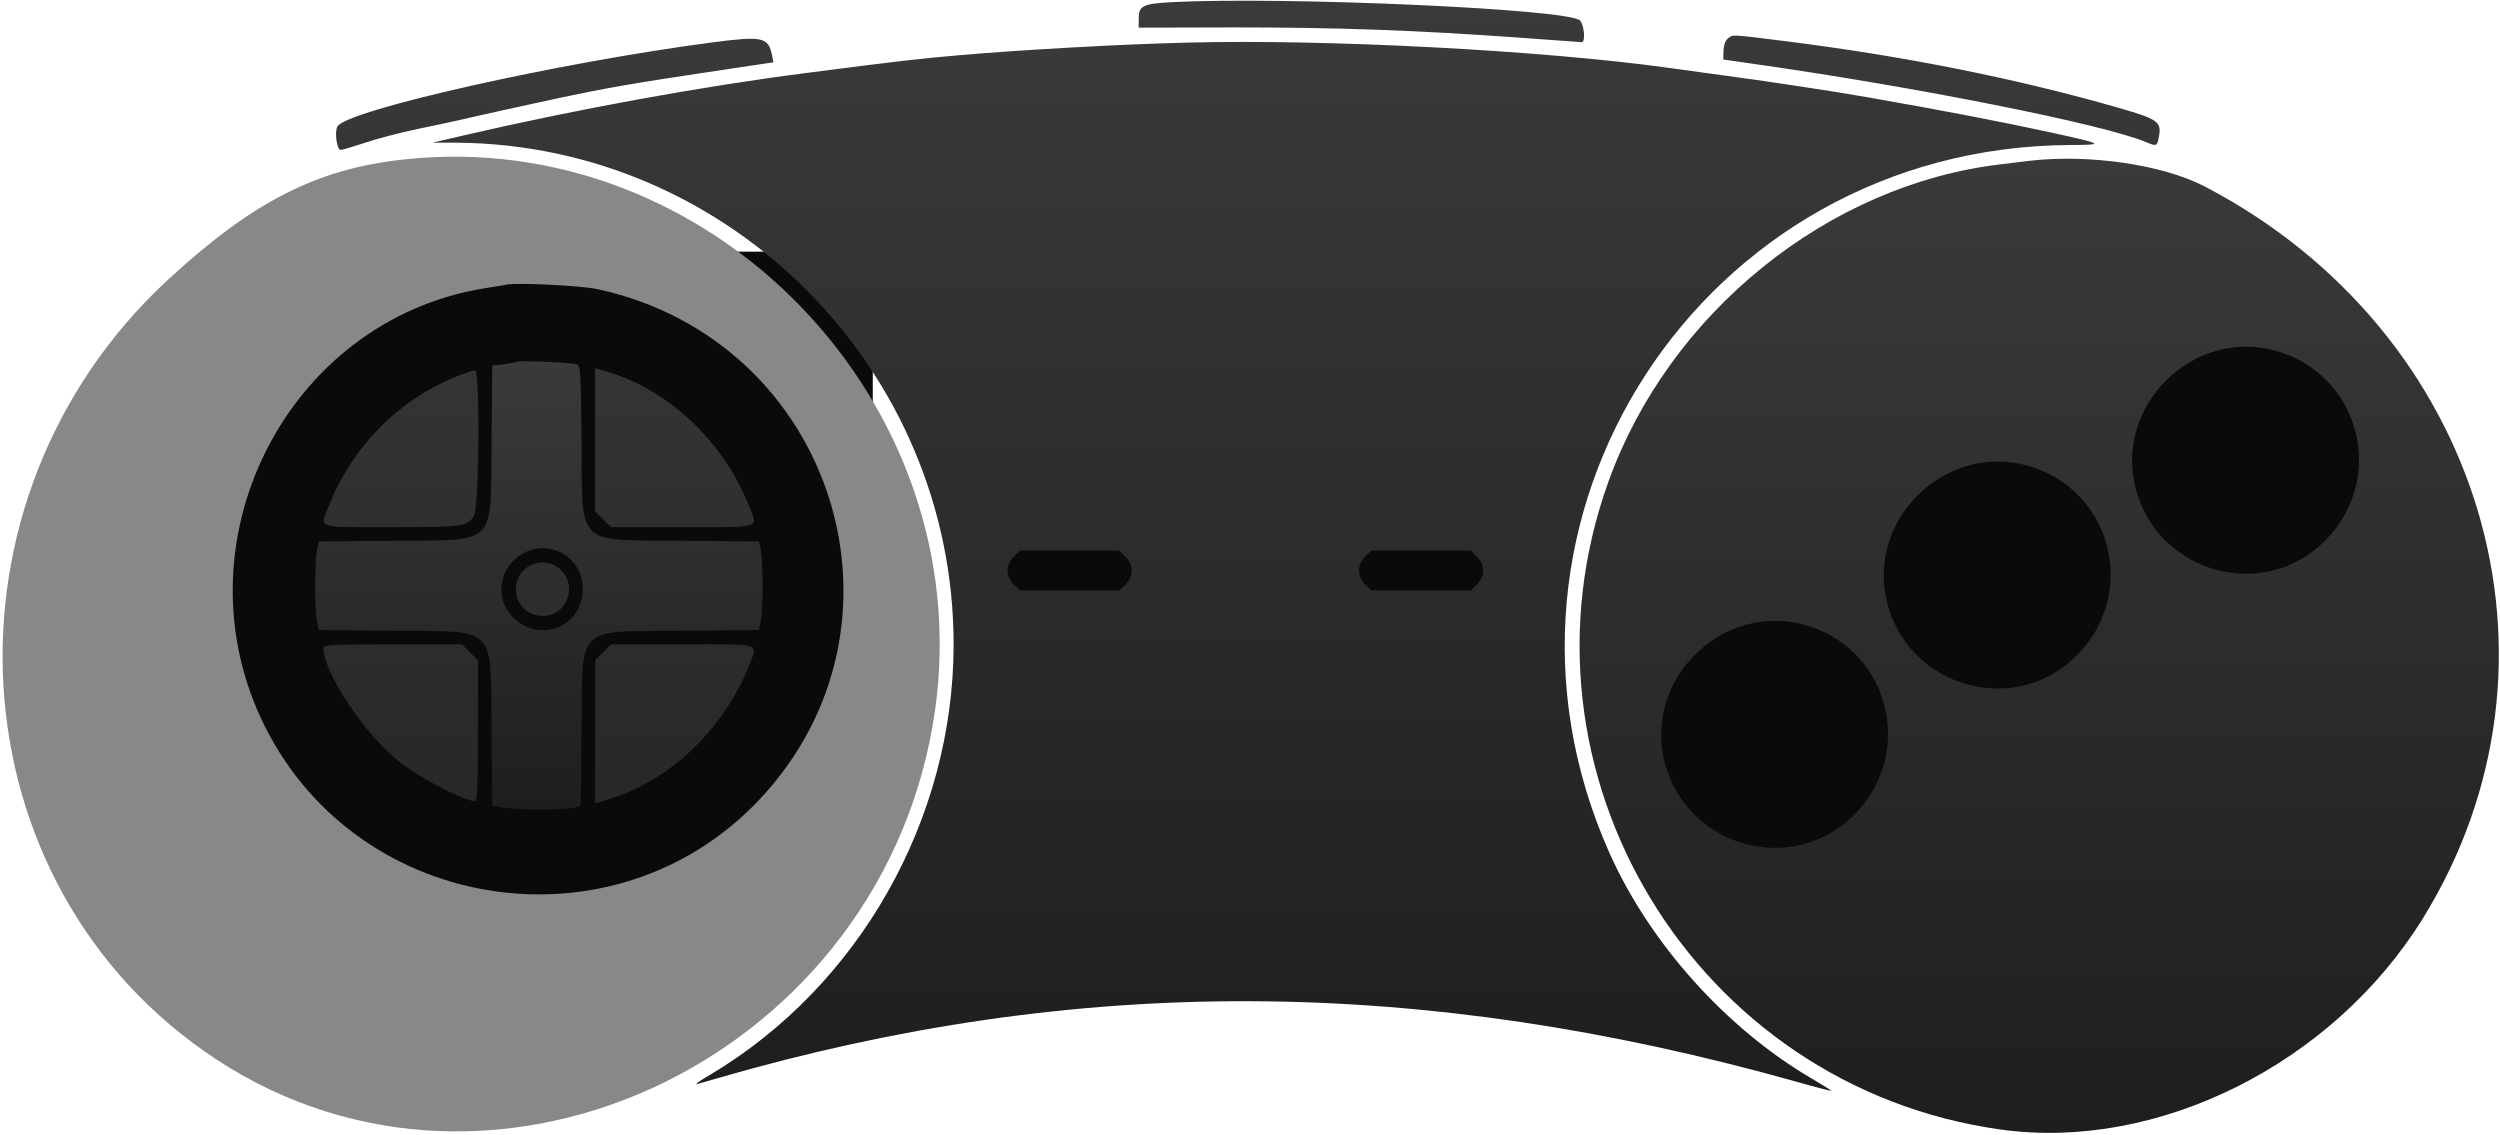
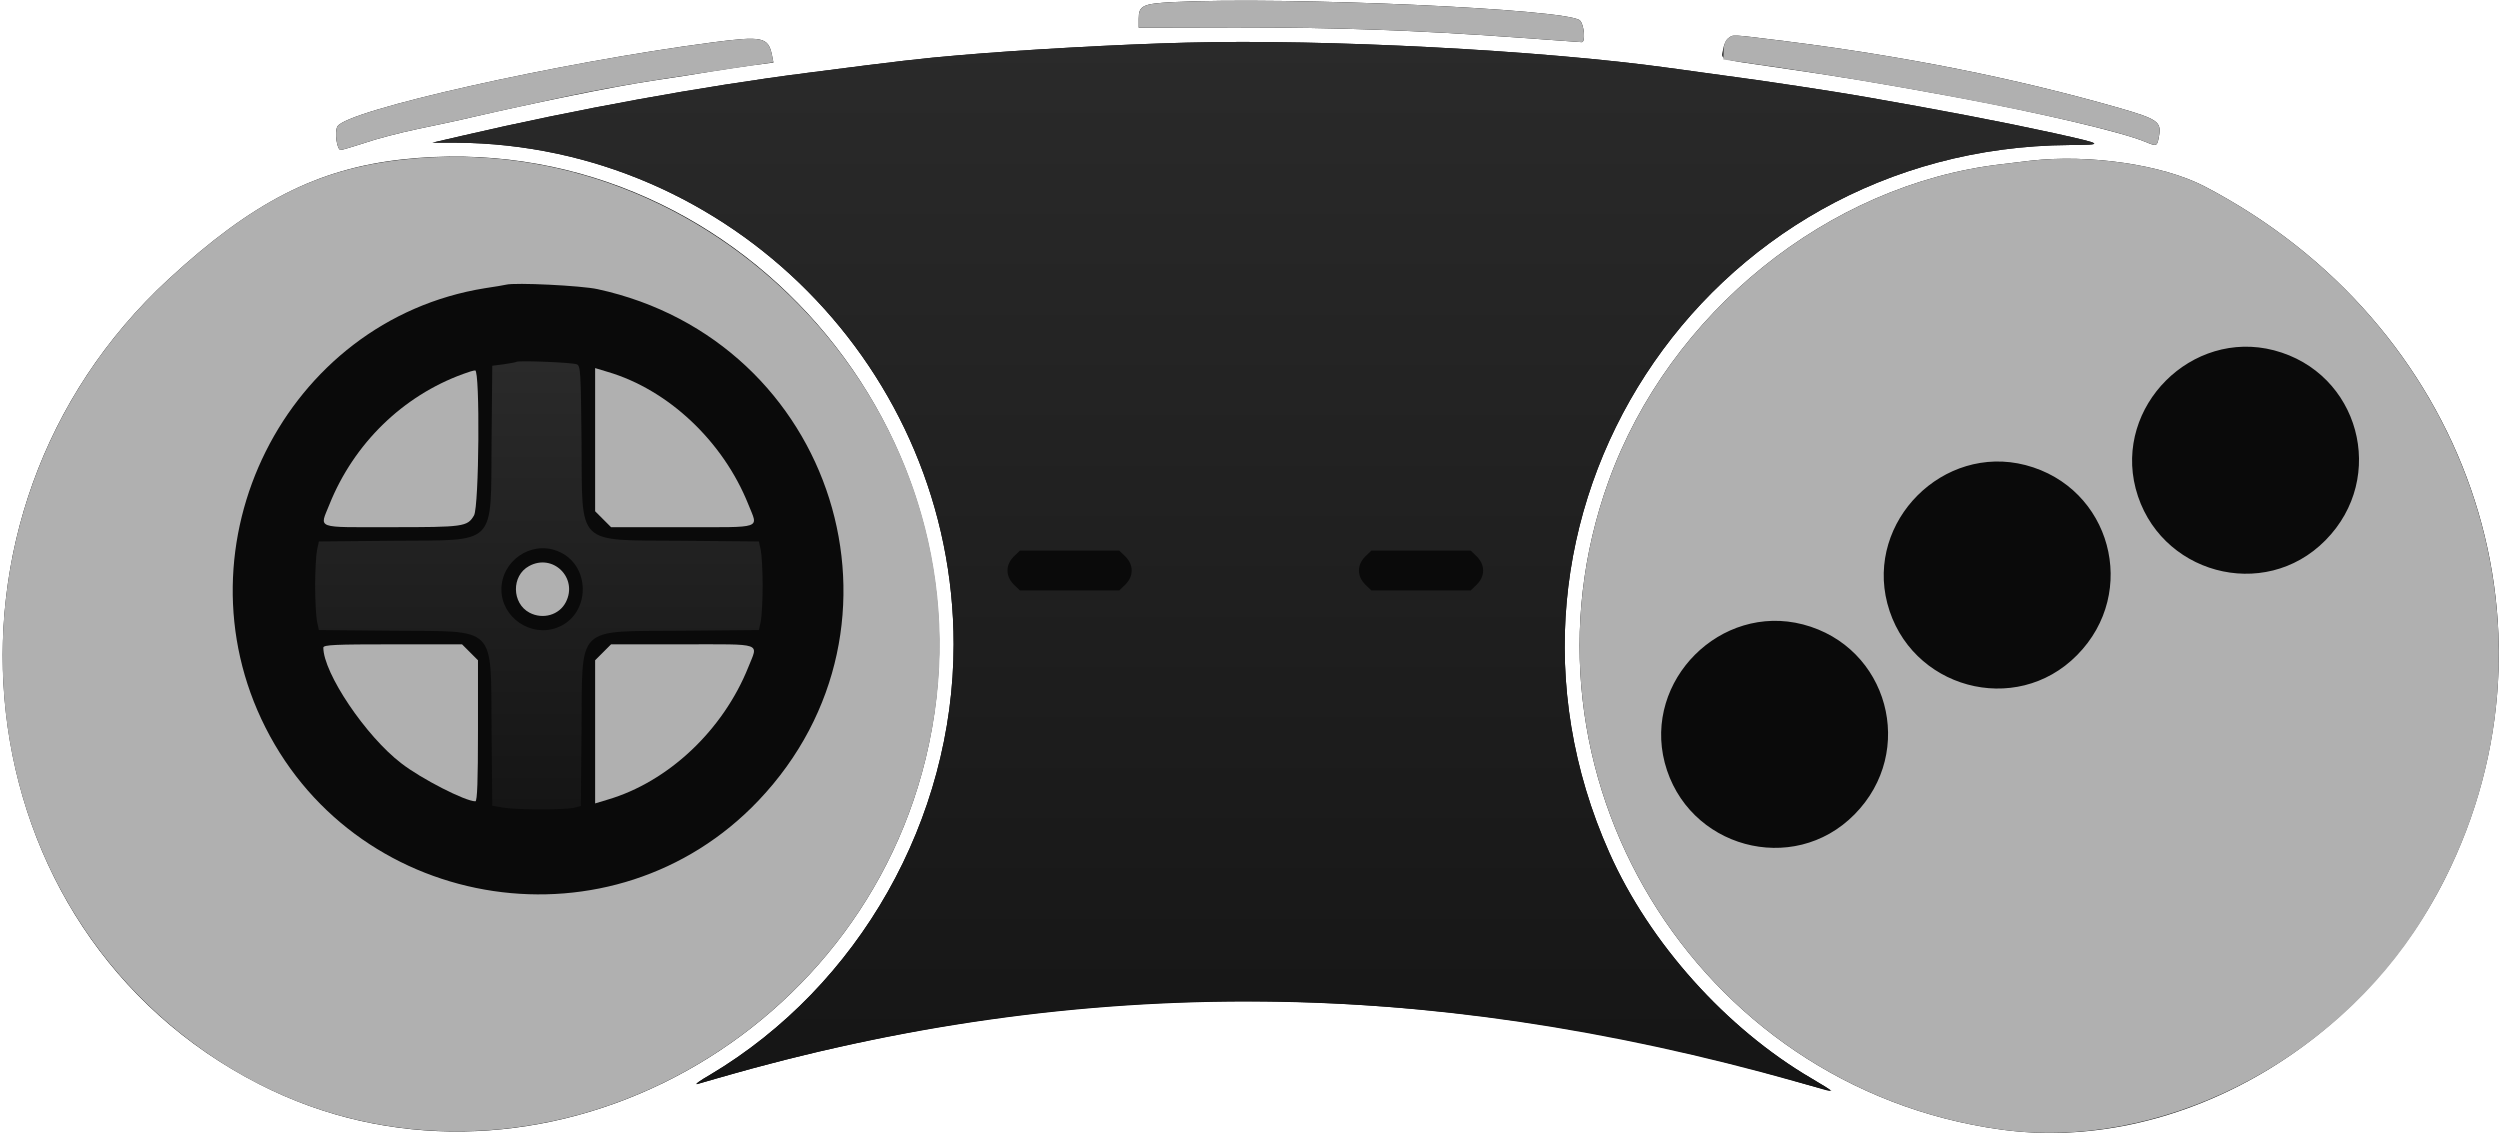
<svg xmlns="http://www.w3.org/2000/svg" width="1422.667" height="645.333" viewBox="0 0 1067 484">
  <defs>
-     <linearGradient id="a" x1="0" x2="0" y1="0" y2="1">
-       <stop offset="0%" stop-color="#3a3a3a" />
-       <stop offset="100%" stop-color="#1e1e1e" />
+     <linearGradient id="b" x1="0" x2="0" y1="0" y2="1">
+       <stop offset="0%" stop-color="#2a2a2a" />
+       <stop offset="100%" stop-color="#151515" />
    </linearGradient>
+     <clipPath id="a">
+       <path d="M500.4.9C487.7 1.6 486 2.4 486 8v3.8l41.3-.1c43.9 0 76.7 1.2 120.1 4.3 14.8 1.1 27.2 2 27.7 2 1.7 0 1-7.6-.8-9.3C668.8 3.8 549.1-1.5 500.4.9" />
+       <path d="M737.7 16.3c-1 .6-2 2.9-2.3 4.9-.8 4.4-2.4 3.9 21.1 7.3 31.7 4.6 44.1 6.7 78 12.9 36 6.7 71.4 15 81.3 19.2 4.8 2 4.9 1.9 5.7-2.7 1-5.9-.7-7.1-17-11.8-44.3-12.7-91.4-22.1-143-28.6-23.3-2.9-21.7-2.8-23.8-1.2" />
+       <path d="M304 18.1c-65.5 8.6-156.3 29-160 35.9-1.3 2.4-.2 10 1.4 10 .7 0 5.2-1.4 10.2-3 4.9-1.7 15.2-4.4 22.9-6s18.1-3.8 23-5c25.4-5.9 61.1-13.2 76.6-15.5 9.6-1.4 21-3.2 25.4-4 4.4-.7 12.2-1.9 17.3-2.6l9.3-1.2-.6-3.1c-1.6-7.8-4.1-8.3-25.5-5.5" />
+       <path d="M506.5 18.2c-28.3.7-71.2 3.1-97.5 5.4-15.3 1.3-25.1 2.4-64.5 7.5-44.6 5.7-99 15.6-147.5 26.9l-12.5 2.9h10.3c116.9.8 212.2 97 212.2 214.1 0 74.6-40.3 145.8-103.9 183.7-4.2 2.4-6.7 4.2-5.6 4 1.1-.3 5.2-1.5 9-2.6 155.1-44.8 308.6-43.5 468.5 3.9 8.5 2.6 8.4 2.3-1.8-3.7-36.4-21.3-69.1-57.7-86.3-96.3-63.6-142.5 39.4-301.1 196.3-302.1 15.2-.1 14.9-.3-6.2-5-22.4-4.9-48-9.8-80-15.4-13.5-2.4-45.1-7.2-62-9.4-8.5-1.2-18.6-2.6-22.5-3.1-53.7-7.5-146.6-12.4-206-10.8" />
+       <path d="M172 68c-36.5 4-64.3 18.2-100 51.1-109.1 100.6-89.1 278.4 38.6 343.6C222.2 519.8 364 450.6 395 324c33.7-138.2-82.2-271.2-223-256" />
+       <path d="M866.5 68.6c-1.6.2-7.2.9-12.4 1.5-73.8 8.6-141.7 63.4-167.6 135.4-44.7 124 36.8 258.5 167.5 276.6 73.9 10.2 153-34.5 189.5-107.1 54.3-108.1 9.4-237.1-102.7-295.5-17.8-9.2-49-13.8-74.3-10.9" />
+     </clipPath>
  </defs>
-   <rect width="287.1" height="287.1" x="85.4" y="107.4" fill="#0a0a0a" rx="43.1" />
-   <circle cx="958" cy="196" r="55.8" fill="#0a0a0a" />
-   <circle cx="852" cy="245" r="55.8" fill="#0a0a0a" />
-   <rect width="38.5" height="38.5" x="211.8" y="231.8" fill="#0a0a0a" rx="5.8" />
-   <rect width="58.3" height="18.7" x="426.9" y="233.7" fill="#0a0a0a" rx="2.8" />
-   <rect width="58.3" height="18.7" x="576.9" y="233.7" fill="#0a0a0a" rx="2.8" />
-   <circle cx="757" cy="313" r="55.8" fill="#0a0a0a" />
-   <path fill="url(#a)" d="M500.4.9C487.7 1.6 486 2.4 486 8v3.8l41.3-.1c43.9 0 76.7 1.2 120.1 4.3 14.8 1.1 27.2 2 27.7 2 1.7 0 1-7.6-.8-9.3C668.8 3.8 549.1-1.5 500.4.9m237.2 15.4c-1.2.9-1.9 2.8-2 5.2l-.1 3.9 12.5 1.8c69.9 9.9 149.6 25.8 167.8 33.4 4.8 2 4.9 1.9 5.7-2.7 1-5.9-.7-7.1-17-11.8-44.3-12.7-91.4-22.1-143-28.6-23.4-2.9-21.6-2.8-23.9-1.2M304 18.1c-65.7 8.6-156.3 29-160 35.9-1.3 2.4-.2 10 1.4 10 .7 0 5.2-1.4 10.2-3 4.9-1.7 15.2-4.4 22.9-6s18.1-3.8 23-5c5-1.2 20.3-4.5 34-7.5 23.9-5.1 33.5-6.8 75.8-13.1l18.8-2.8-.6-3.1c-1.6-7.7-4.2-8.2-25.5-5.4m202.2.1c-28.4.7-71 3.1-97.2 5.4-15.3 1.3-25.1 2.4-64.5 7.5-44.6 5.7-99 15.6-147.5 26.9l-12.5 2.9h10.3c116.9.8 212.2 97 212.2 214.1 0 74.6-40.3 145.8-103.9 183.7-4.2 2.4-6.7 4.2-5.6 4 1.1-.3 5.2-1.5 9-2.6 153.1-44.3 299.7-43.7 461 1.8 7.7 2.2 14.1 3.8 14.2 3.7s-3.7-2.5-8.5-5.3c-36.4-21.3-69.1-57.7-86.3-96.3-63.6-142.5 39.4-301.1 196.3-302.1 15.2-.1 14.9-.3-6.2-5-22.4-4.9-48-9.8-80-15.4-13.5-2.4-45.1-7.2-62-9.4-8.5-1.2-18.6-2.6-22.5-3.1-53.8-7.5-146.9-12.4-206.3-10.8m-25.8 219.4c1.7 1.8 2.6 3.7 2.6 5.9s-.9 4.1-2.6 5.9l-2.7 2.6h-42.4l-2.7-2.6c-1.7-1.8-2.6-3.7-2.6-5.9s.9-4.1 2.6-5.9l2.7-2.6h42.4zm150 0c1.7 1.8 2.6 3.7 2.6 5.9s-.9 4.1-2.6 5.9l-2.7 2.6h-42.4l-2.7-2.6c-1.7-1.8-2.6-3.7-2.6-5.9s.9-4.1 2.6-5.9l2.7-2.6h42.4z" />
-   <path fill="url(#a)" d="M220.5 154.4c-.5.3-3.1.7-5.7 1.1l-4.7.6-.3 32.4c-.4 45.2 2.8 41.9-41.8 42.3l-31.9.3-.8 3.7c-.4 2-.8 8.9-.8 15.2s.4 13.2.8 15.2l.8 3.7 31.9.3c44.6.4 41.4-2.9 41.8 42.3l.3 32.4 4.7.8c5.9 1 26.8 1 30.4 0l2.7-.7.3-32.4c.4-45.4-3-42 42.8-42.4l32.9-.3.8-3.7c.4-2 .8-8.9.8-15.2s-.4-13.2-.8-15.2l-.8-3.7-32.9-.3c-45.8-.4-42.4 2.9-42.8-42.3-.3-29.4-.4-32.4-2-33-1.9-.8-24.2-1.7-25.7-1.1m17.2 80.7c14.7 5.5 14.7 27.3 0 32.8-11.2 4.2-23.7-4.4-23.7-16.3 0-12.1 12.4-20.8 23.7-16.5" />
-   <path fill="url(#a)" d="M225.8 241.6c-7.6 4.1-7.4 15.9.2 19.9 5.7 3 12.7 1 15.5-4.5 5.3-10.3-5.5-21-15.7-15.4m28.2-53.9v30.5l3.4 3.4 3.4 3.4h30.6c34.9 0 32.2.9 28-9.7-10.8-27-34.2-49-60.1-56.6l-5.3-1.6zm-56.3-28.1c-25.9 9.4-46.7 29.8-57.1 55.7-4.2 10.6-6.7 9.7 26.4 9.7 30.9 0 32.5-.2 35.3-5 2.2-3.7 2.6-62.1.5-61.9-.7 0-3 .7-5.1 1.5M138 276.4c0 10.8 18.1 37.8 33.3 49.4 8.5 6.6 27.3 16.2 31.6 16.2.8 0 1.1-9.2 1.1-30.1v-30.1l-3.4-3.4-3.4-3.4h-29.6c-24.4 0-29.6.2-29.6 1.4m119.4 2-3.4 3.4v61.1l5.3-1.6c25.9-7.6 49.3-29.6 60.1-56.6 4.2-10.6 6.9-9.7-28-9.7h-30.6zM866.5 68.6c-1.6.2-7.2.9-12.4 1.5-73.8 8.6-141.7 63.4-167.6 135.4-44.7 124 36.8 258.5 167.5 276.6 66.9 9.3 141.6-28 180-90 67.9-109.5 25.9-250.6-93.2-312.6-17.8-9.2-49-13.8-74.3-10.9m104 80.9c36.4 9.5 48.6 54.2 22 81.1-26.2 26.6-71.5 14.2-81-22.1-9.1-35.1 23.9-68.1 59-59m-106 49c36.4 9.5 48.6 54.2 22 81.1-26.2 26.6-71.5 14.2-81-22.1-9.1-35.1 23.9-68.1 59-59m-95 68c36.4 9.5 48.6 54.2 22 81.1-26.2 26.6-71.5 14.2-81-22.1-9.1-35.1 23.9-68.1 59-59" />
-   <path fill="#888" d="M172 68.1c-36.8 4-64.2 18-100 51C-30.3 213.4-20.4 377.9 92.1 452c119.9 79 286.2-1.8 307-149C417.6 171.7 303.4 53.5 172 68.1m83 55.3c101.3 22 139.6 143.7 68.7 218.3-61.5 64.7-170.1 48.6-210.4-31.2-39.4-77.9 8.5-173.8 93.7-187.5 4.1-.6 8.2-1.3 9-1.5 3.9-1 32.2.4 39 1.9" />
+   <path fill="#0a0a0a" d="M500.4.9C487.7 1.6 486 2.4 486 8v3.8l41.3-.1c43.9 0 76.7 1.2 120.1 4.3 14.8 1.1 27.2 2 27.7 2 1.7 0 1-7.6-.8-9.3C668.8 3.8 549.1-1.5 500.4.9" />
+   <path fill="#0a0a0a" d="M737.7 16.3c-1 .6-2 2.9-2.3 4.9-.8 4.4-2.4 3.9 21.1 7.3 31.7 4.6 44.1 6.7 78 12.9 36 6.7 71.4 15 81.3 19.2 4.8 2 4.9 1.9 5.7-2.7 1-5.9-.7-7.1-17-11.8-44.3-12.7-91.4-22.1-143-28.6-23.3-2.9-21.7-2.8-23.8-1.2" />
+   <path fill="#0a0a0a" d="M304 18.1c-65.5 8.6-156.3 29-160 35.9-1.3 2.4-.2 10 1.4 10 .7 0 5.2-1.4 10.2-3 4.9-1.7 15.2-4.4 22.9-6s18.1-3.8 23-5c25.4-5.9 61.1-13.2 76.6-15.5 9.6-1.4 21-3.2 25.4-4 4.4-.7 12.2-1.9 17.3-2.6l9.3-1.2-.6-3.1c-1.6-7.8-4.1-8.3-25.5-5.5" />
+   <path fill="#0a0a0a" d="M506.5 18.2c-28.3.7-71.2 3.1-97.5 5.4-15.3 1.3-25.1 2.4-64.5 7.5-44.6 5.7-99 15.6-147.5 26.9l-12.5 2.9h10.3c116.9.8 212.2 97 212.2 214.1 0 74.6-40.3 145.8-103.9 183.7-4.2 2.4-6.7 4.2-5.6 4 1.1-.3 5.2-1.5 9-2.6 155.1-44.8 308.6-43.5 468.5 3.9 8.5 2.6 8.4 2.3-1.8-3.7-36.4-21.3-69.1-57.7-86.3-96.3-63.6-142.5 39.4-301.1 196.3-302.1 15.2-.1 14.9-.3-6.2-5-22.4-4.9-48-9.8-80-15.4-13.5-2.4-45.1-7.2-62-9.4-8.5-1.2-18.6-2.6-22.5-3.1-53.7-7.5-146.6-12.4-206-10.8" />
+   <path fill="#0a0a0a" d="M172 68c-36.5 4-64.3 18.2-100 51.1-109.1 100.6-89.1 278.4 38.6 343.6C222.2 519.8 364 450.6 395 324c33.7-138.2-82.2-271.2-223-256" />
+   <path fill="#0a0a0a" d="M866.5 68.6c-1.6.2-7.2.9-12.4 1.5-73.8 8.6-141.7 63.4-167.6 135.4-44.7 124 36.8 258.5 167.5 276.6 73.9 10.2 153-34.5 189.5-107.1 54.3-108.1 9.4-237.1-102.7-295.5-17.8-9.2-49-13.8-74.3-10.9" />
+   <path fill="url(#b)" d="M506.2 18.2c-28.4.7-71 3.1-97.2 5.4-15.3 1.3-25.1 2.4-64.5 7.5-44.6 5.7-99 15.6-147.5 26.9l-12.5 2.9h10.3c116.9.8 212.2 97 212.2 214.1 0 74.6-40.3 145.8-103.9 183.7-4.2 2.4-6.7 4.2-5.6 4 1.1-.3 5.2-1.5 9-2.6 153.1-44.3 299.7-43.7 461 1.8 7.7 2.2 14.1 3.8 14.2 3.7s-3.7-2.5-8.5-5.3c-36.4-21.3-69.1-57.7-86.3-96.3-63.6-142.5 39.4-301.1 196.3-302.1 15.2-.1 14.9-.3-6.2-5-22.4-4.9-48-9.8-80-15.4-13.5-2.4-45.1-7.2-62-9.4-8.5-1.2-18.6-2.6-22.5-3.1-53.8-7.5-146.9-12.4-206.3-10.8m-25.8 219.4c1.7 1.8 2.6 3.7 2.6 5.9s-.9 4.1-2.6 5.9l-2.7 2.6h-42.4l-2.7-2.6c-1.7-1.8-2.6-3.7-2.6-5.9s.9-4.1 2.6-5.9l2.7-2.6h42.4zm150 0c1.7 1.8 2.6 3.7 2.6 5.9s-.9 4.1-2.6 5.9l-2.7 2.6h-42.4l-2.7-2.6c-1.7-1.8-2.6-3.7-2.6-5.9s.9-4.1 2.6-5.9l2.7-2.6h42.4z" />
+   <path fill="url(#b)" d="M220.5 154.4c-.5.3-3.1.7-5.7 1.1l-4.7.6-.3 32.4c-.4 45.2 2.8 41.9-41.8 42.3l-31.9.3-.8 3.7c-.4 2-.8 8.9-.8 15.2s.4 13.2.8 15.2l.8 3.7 31.9.3c44.6.4 41.4-2.9 41.8 42.3l.3 32.4 4.7.8c5.9 1 26.8 1 30.4 0l2.7-.7.3-32.4c.4-45.4-3-42 42.8-42.4l32.9-.3.8-3.7c.4-2 .8-8.9.8-15.2s-.4-13.2-.8-15.2l-.8-3.7-32.9-.3c-45.8-.4-42.4 2.9-42.8-42.3-.3-29.4-.4-32.4-2-33-1.9-.8-24.2-1.7-25.7-1.1m17.2 80.7c14.7 5.5 14.7 27.3 0 32.8-11.2 4.2-23.7-4.4-23.7-16.3 0-12.1 12.4-20.8 23.7-16.5" />
+   <path fill="#b0b0b0" d="M500.4.9C487.7 1.6 486 2.4 486 8v3.8l41.3-.1c43.9 0 76.7 1.2 120.1 4.3 14.8 1.1 27.2 2 27.7 2 1.7 0 1-7.6-.8-9.3C668.8 3.8 549.1-1.5 500.4.9" />
+   <path fill="#b0b0b0" d="M737.6 16.3c-1.2.9-1.9 2.8-2 5.2l-.1 3.9 12.5 1.8c69.9 9.9 149.6 25.8 167.8 33.4 4.8 2 4.9 1.9 5.7-2.7 1-5.9-.7-7.1-17-11.8-44.3-12.7-91.4-22.1-143-28.6-23.4-2.9-21.6-2.8-23.9-1.2" />
+   <path fill="#b0b0b0" d="M304 18.1c-65.7 8.6-156.3 29-160 35.9-1.3 2.4-.2 10 1.4 10 .7 0 5.2-1.4 10.2-3 4.9-1.7 15.2-4.4 22.9-6s18.1-3.8 23-5c5-1.2 20.3-4.5 34-7.5 23.9-5.1 33.5-6.8 75.8-13.1l18.8-2.8-.6-3.1c-1.6-7.7-4.2-8.2-25.5-5.4" />
+   <path fill="#b0b0b0" d="M172 68.1c-36.8 4-64.2 18-100 51C-30.3 213.4-20.4 377.9 92.1 452c119.9 79 286.2-1.8 307-149C417.6 171.7 303.4 53.5 172 68.1m83 55.3c101.3 22 139.6 143.7 68.7 218.3-61.5 64.7-170.1 48.6-210.4-31.2-39.4-77.9 8.5-173.8 93.7-187.5 4.1-.6 8.2-1.3 9-1.5 3.9-1 32.2.4 39 1.9" />
+   <path fill="#b0b0b0" d="M225.8 241.6c-7.6 4.1-7.4 15.9.2 19.9 5.7 3 12.7 1 15.5-4.5 5.3-10.3-5.5-21-15.7-15.4" />
+   <path fill="#b0b0b0" d="M254 187.7v30.5l3.4 3.4 3.4 3.4h30.6c34.9 0 32.2.9 28-9.7-10.8-27-34.2-49-60.1-56.6l-5.3-1.6z" />
+   <path fill="#b0b0b0" d="M197.7 159.6c-25.9 9.4-46.7 29.8-57.1 55.7-4.2 10.6-6.7 9.7 26.4 9.7 30.9 0 32.5-.2 35.3-5 2.2-3.7 2.6-62.1.5-61.9-.7 0-3 .7-5.1 1.5" />
+   <path fill="#b0b0b0" d="M138 276.4c0 10.8 18.1 37.8 33.3 49.4 8.5 6.6 27.3 16.2 31.6 16.2.8 0 1.1-9.2 1.1-30.1v-30.1l-3.4-3.4-3.4-3.4h-29.6c-24.4 0-29.6.2-29.6 1.4" />
+   <path fill="#b0b0b0" d="m257.4 278.4-3.4 3.4v61.1l5.3-1.6c25.9-7.6 49.3-29.6 60.1-56.6 4.2-10.6 6.9-9.7-28-9.7h-30.6z" />
+   <path fill="#b0b0b0" d="M866.5 68.6c-1.6.2-7.2.9-12.4 1.5-73.8 8.6-141.7 63.4-167.6 135.4-44.7 124 36.8 258.5 167.5 276.6 66.9 9.3 141.6-28 180-90 67.9-109.5 25.9-250.6-93.2-312.6-17.8-9.2-49-13.8-74.3-10.9m104 80.9c36.4 9.5 48.6 54.2 22 81.1-26.2 26.6-71.5 14.2-81-22.1-9.1-35.1 23.9-68.1 59-59m-106 49c36.4 9.5 48.6 54.2 22 81.1-26.2 26.6-71.5 14.2-81-22.1-9.1-35.1 23.9-68.1 59-59m-95 68c36.4 9.5 48.6 54.2 22 81.1-26.2 26.6-71.5 14.2-81-22.1-9.1-35.1 23.9-68.1 59-59" />
</svg>
